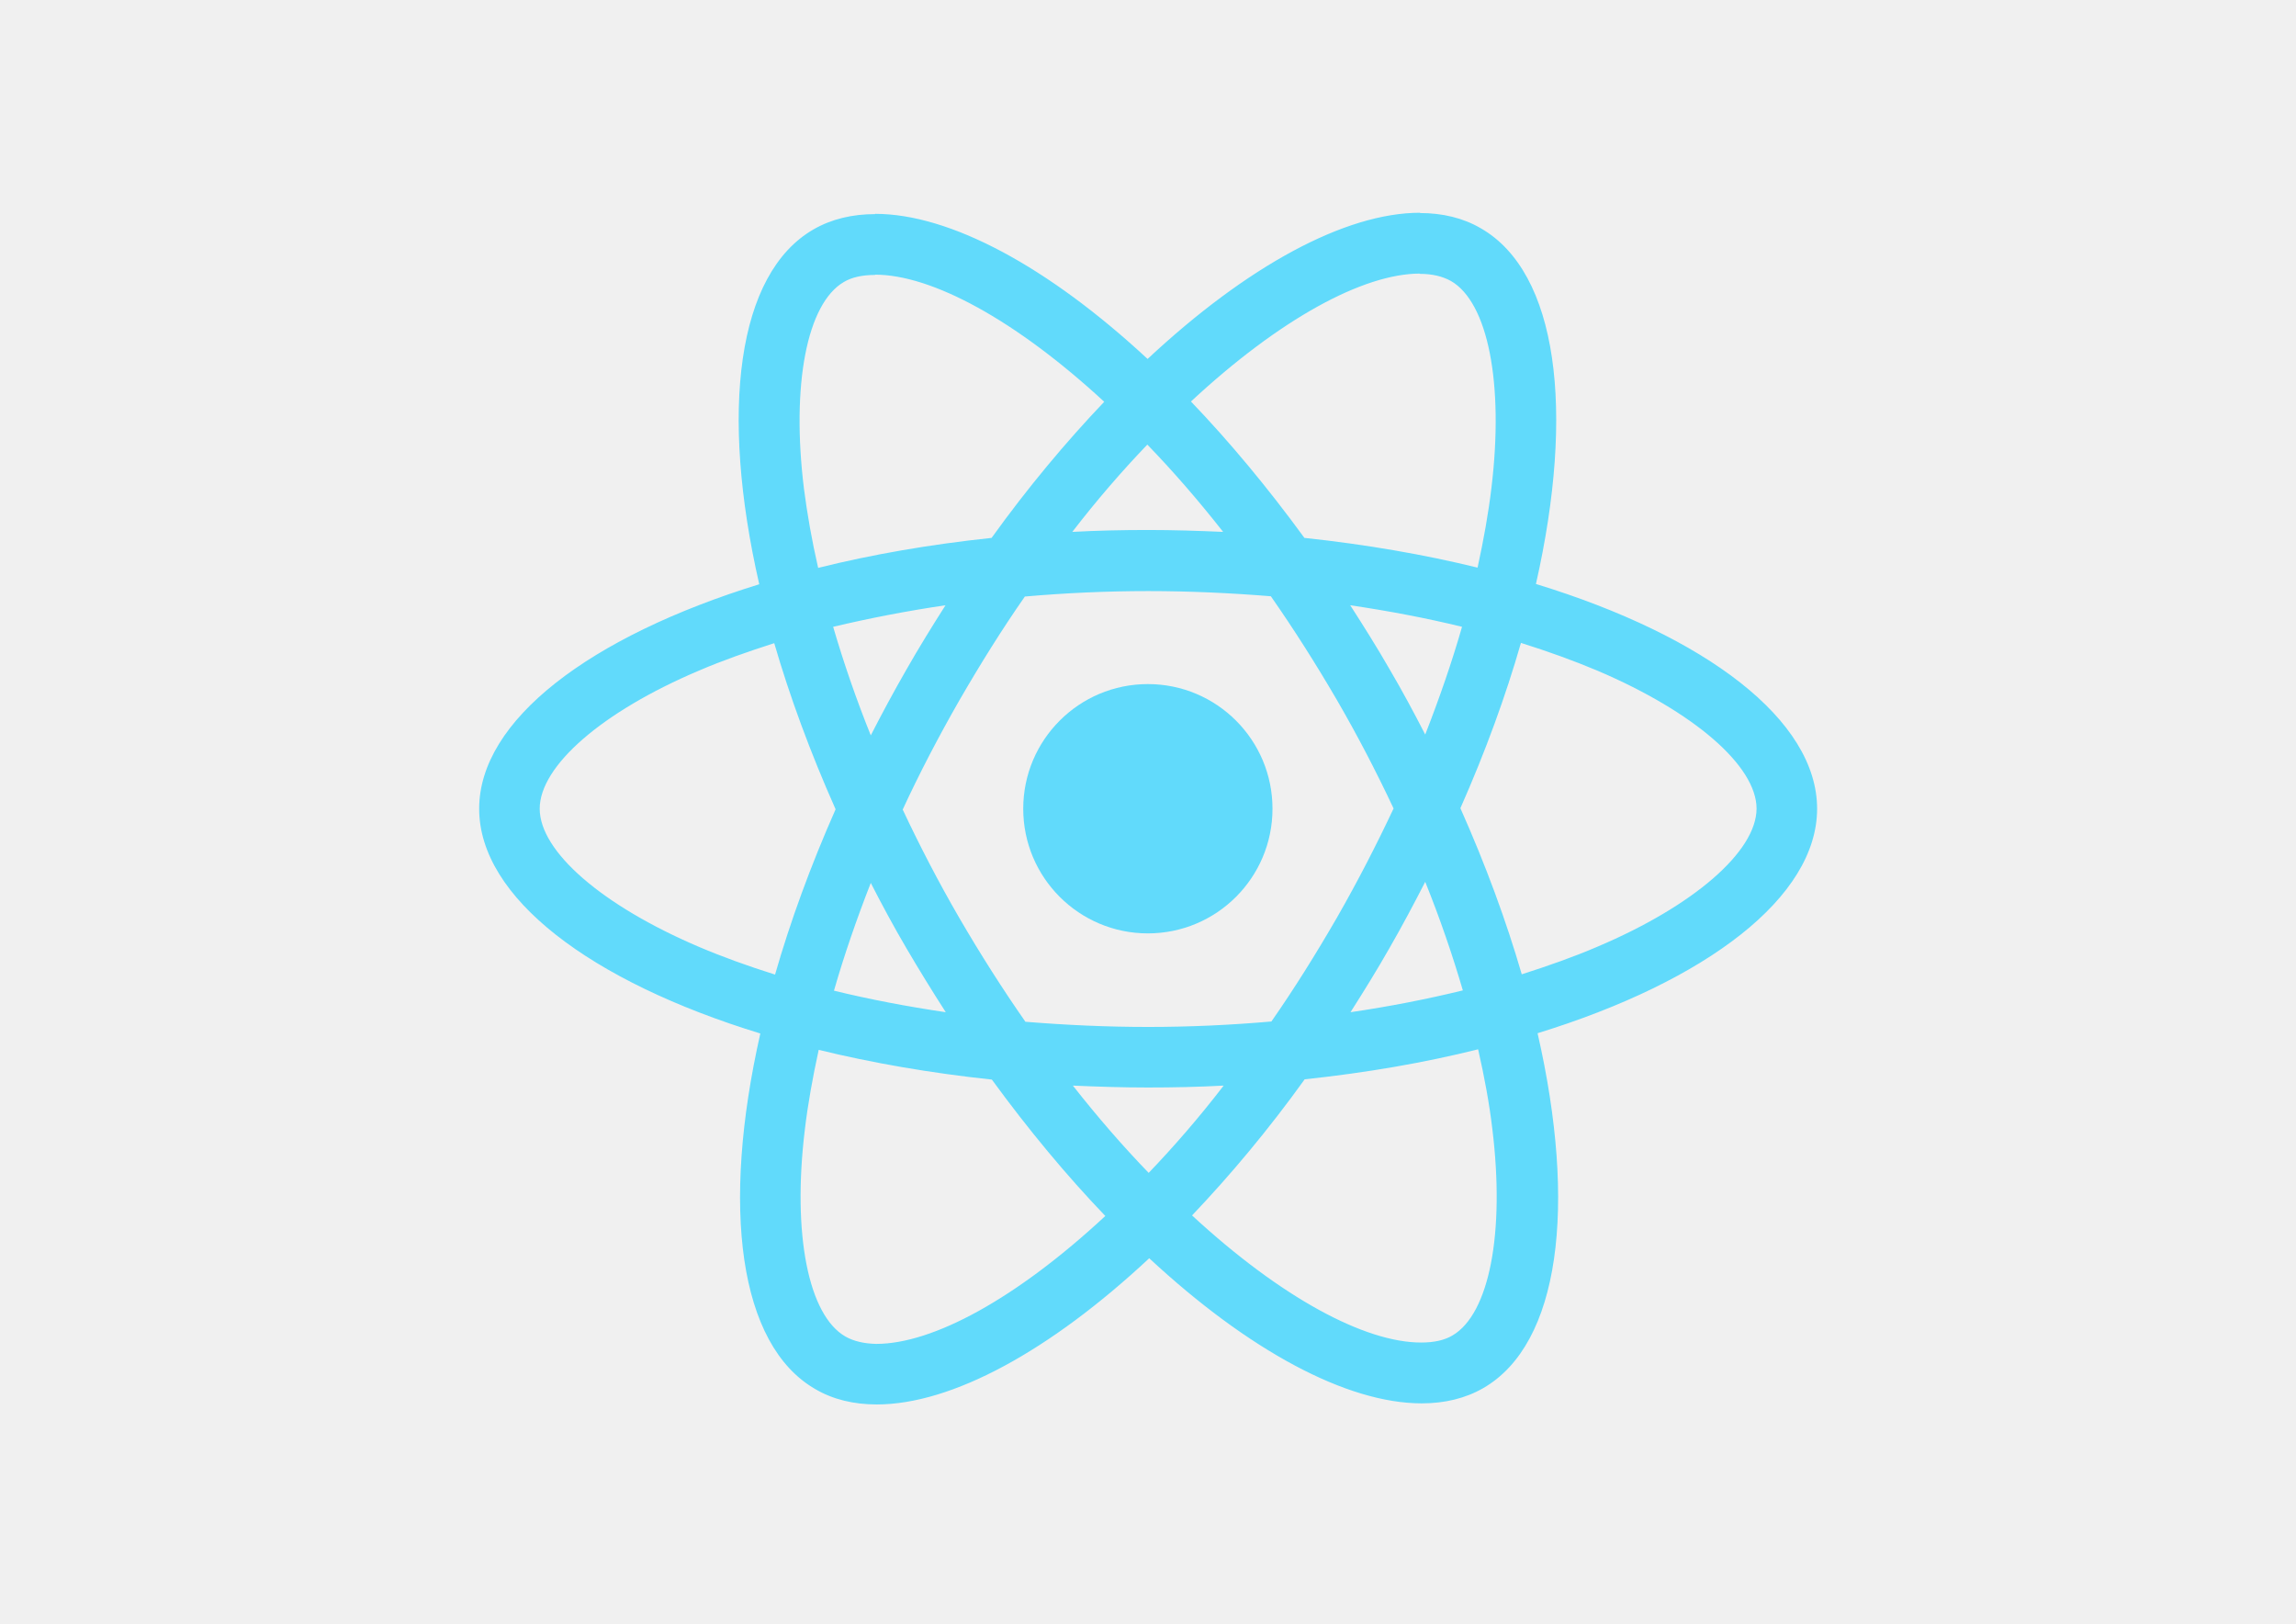
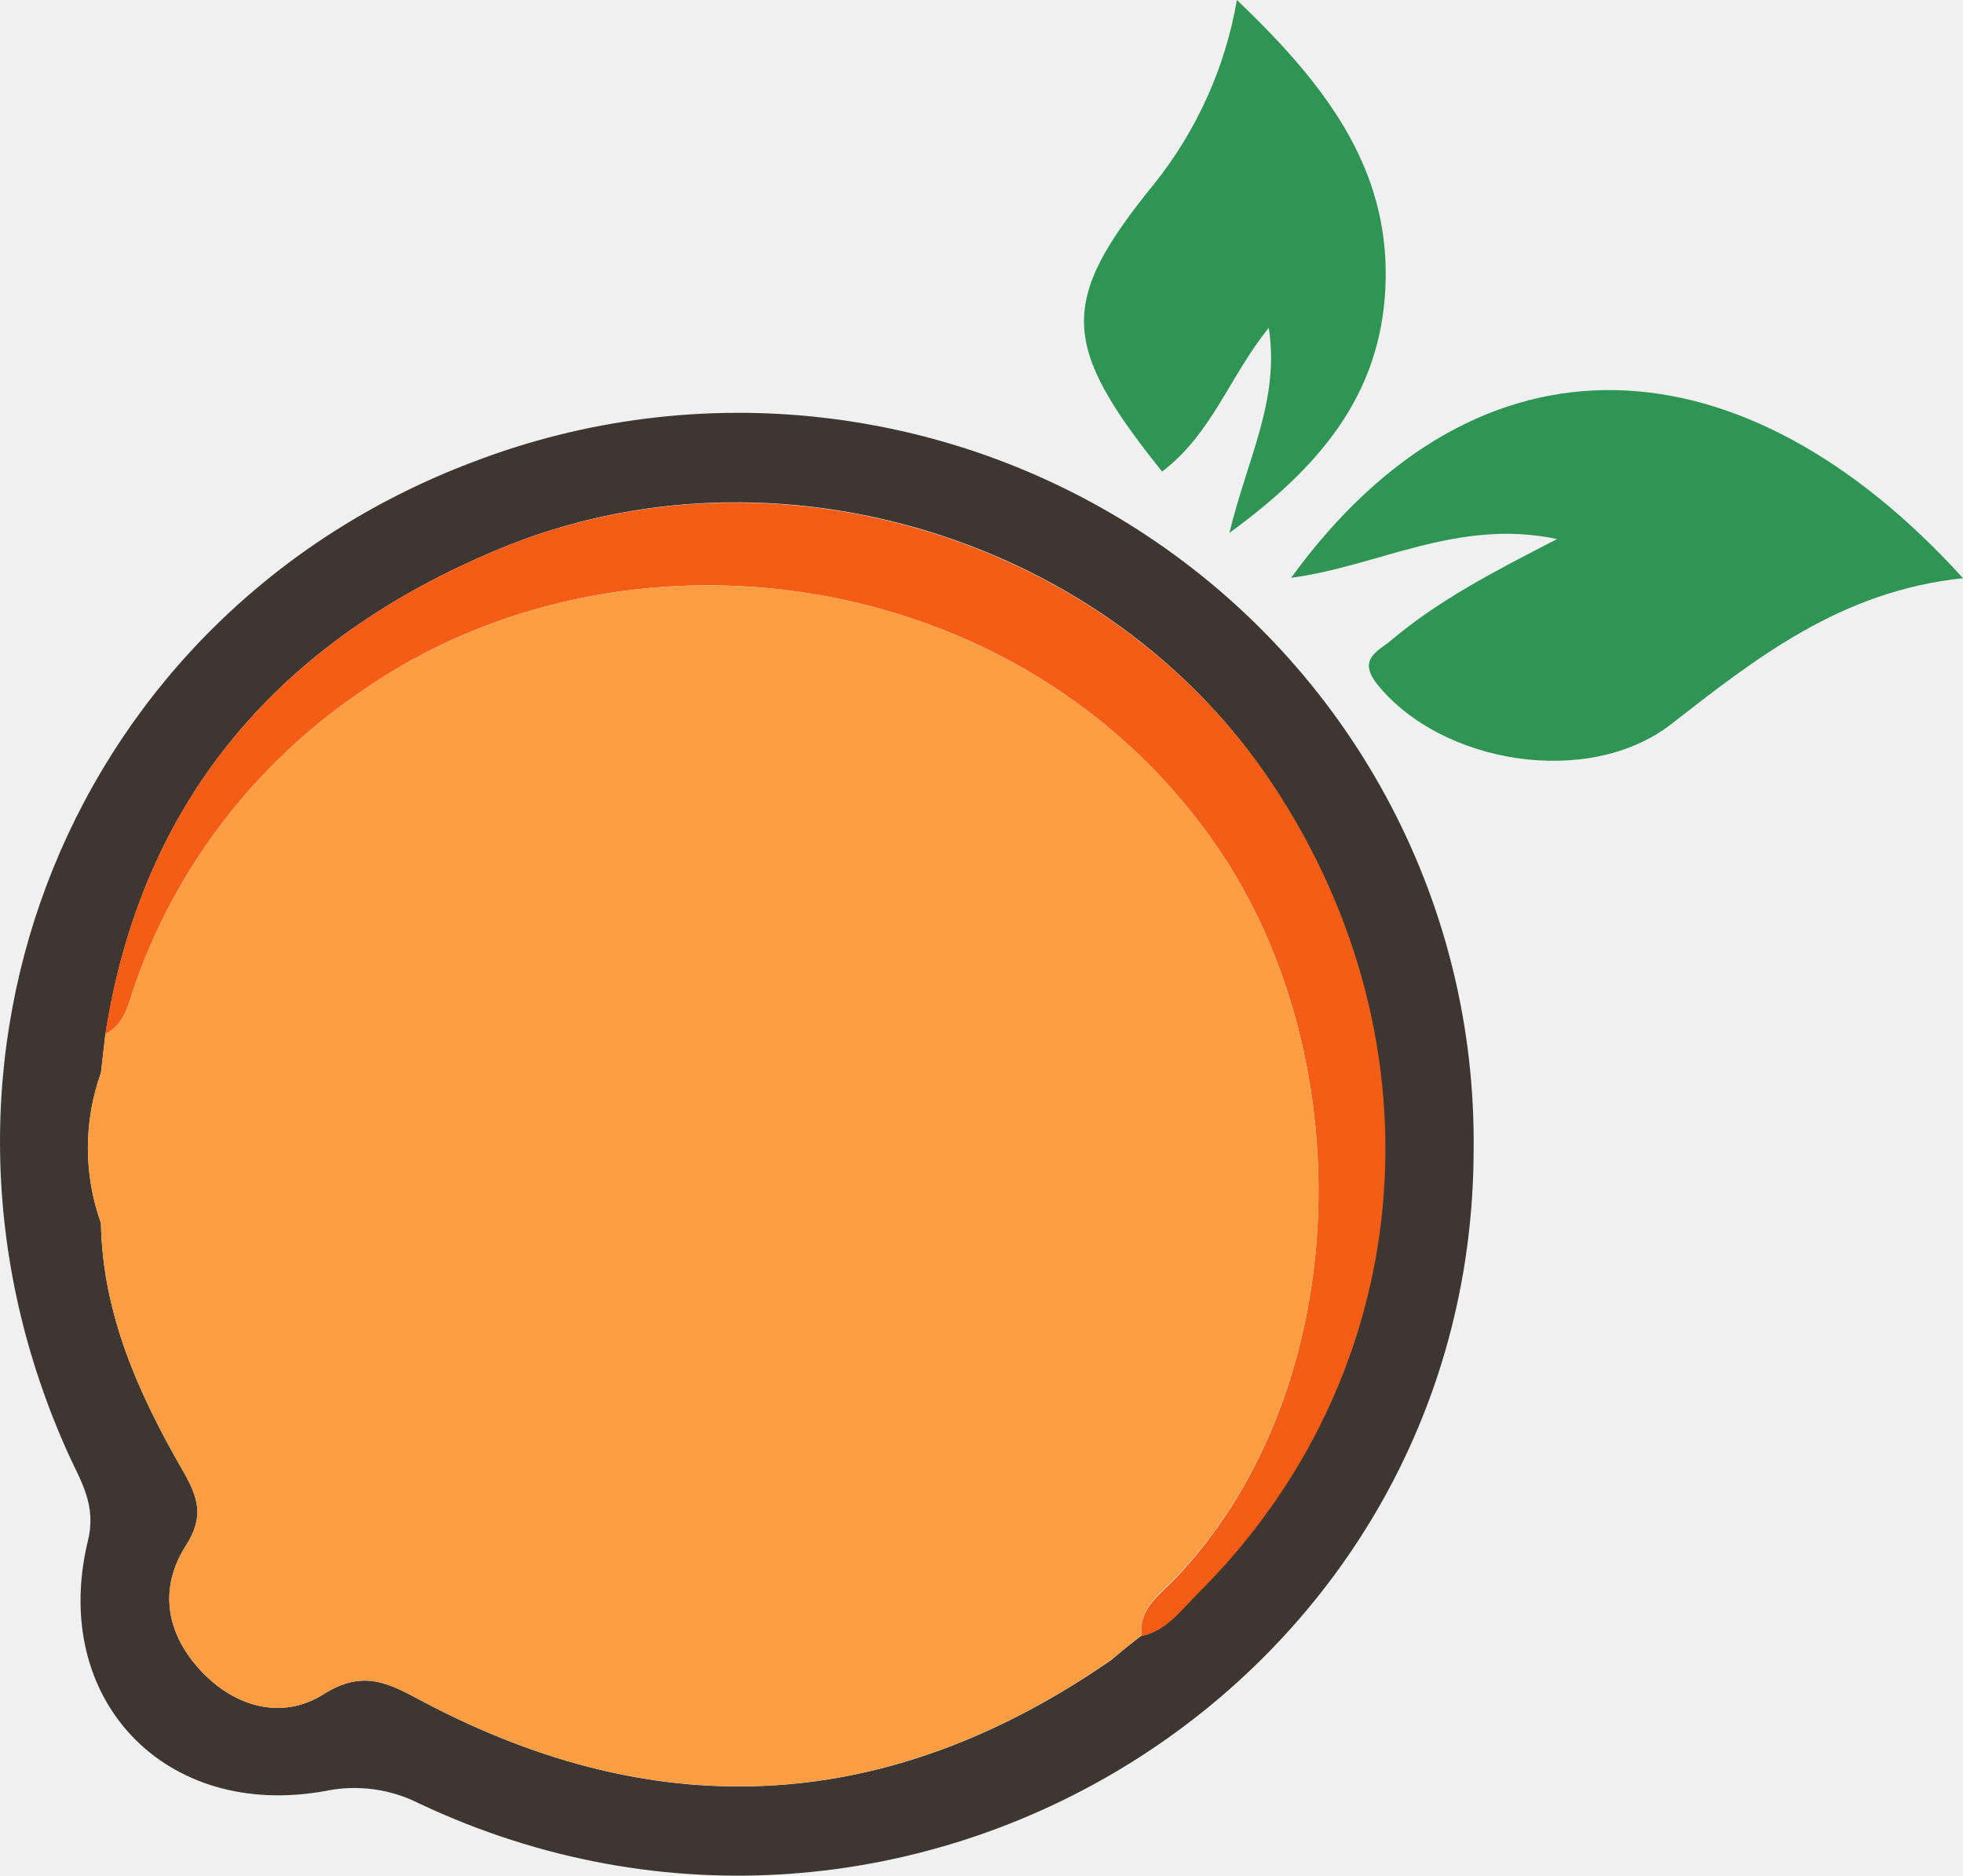
- <svg xmlns="http://www.w3.org/2000/svg" viewBox="0 0 841.9 595.3">
-   <g fill="#61DAFB">
-     <path d="M666.3 296.5c0-32.5-40.7-63.3-103.1-82.4 14.4-63.6 8-114.2-20.2-130.4-6.5-3.8-14.1-5.6-22.4-5.6v22.3c4.6 0 8.3.9 11.4 2.6 13.6 7.8 19.5 37.5 14.9 75.7-1.1 9.4-2.9 19.3-5.1 29.4-19.6-4.8-41-8.5-63.5-10.9-13.5-18.5-27.5-35.3-41.6-50 32.6-30.3 63.2-46.9 84-46.9V78c-27.5 0-63.5 19.6-99.9 53.6-36.4-33.8-72.4-53.2-99.9-53.2v22.3c20.7 0 51.4 16.5 84 46.6-14 14.7-28 31.4-41.3 49.9-22.6 2.4-44 6.1-63.6 11-2.3-10-4-19.7-5.2-29-4.7-38.2 1.1-67.9 14.6-75.8 3-1.8 6.9-2.6 11.5-2.6V78.5c-8.4 0-16 1.8-22.6 5.6-28.1 16.2-34.4 66.7-19.9 130.1-62.2 19.2-102.7 49.9-102.7 82.3 0 32.5 40.7 63.3 103.1 82.4-14.4 63.6-8 114.2 20.2 130.4 6.5 3.8 14.1 5.6 22.5 5.6 27.5 0 63.5-19.6 99.9-53.6 36.4 33.8 72.4 53.2 99.9 53.2 8.4 0 16-1.8 22.6-5.6 28.1-16.2 34.4-66.7 19.9-130.1 62-19.1 102.5-49.9 102.5-82.3zm-130.2-66.7c-3.7 12.9-8.3 26.2-13.5 39.5-4.1-8-8.4-16-13.1-24-4.6-8-9.5-15.8-14.4-23.4 14.2 2.1 27.9 4.7 41 7.9zm-45.8 106.5c-7.8 13.5-15.8 26.3-24.1 38.2-14.9 1.3-30 2-45.2 2-15.1 0-30.2-.7-45-1.9-8.3-11.9-16.4-24.6-24.2-38-7.6-13.1-14.5-26.4-20.8-39.8 6.2-13.4 13.2-26.8 20.7-39.9 7.8-13.5 15.8-26.3 24.1-38.2 14.9-1.3 30-2 45.2-2 15.1 0 30.2.7 45 1.9 8.3 11.9 16.4 24.6 24.2 38 7.6 13.1 14.5 26.4 20.8 39.8-6.3 13.4-13.2 26.8-20.7 39.9zm32.3-13c5.4 13.4 10 26.8 13.8 39.8-13.1 3.2-26.9 5.9-41.2 8 4.9-7.7 9.8-15.6 14.4-23.7 4.6-8 8.9-16.1 13-24.1zM421.2 430c-9.3-9.6-18.6-20.3-27.8-32 9 .4 18.2.7 27.5.7 9.4 0 18.7-.2 27.8-.7-9 11.7-18.3 22.4-27.5 32zm-74.4-58.9c-14.2-2.1-27.9-4.7-41-7.9 3.7-12.9 8.3-26.2 13.5-39.5 4.1 8 8.4 16 13.1 24 4.7 8 9.5 15.8 14.4 23.4zM420.7 163c9.3 9.6 18.6 20.3 27.8 32-9-.4-18.2-.7-27.5-.7-9.4 0-18.7.2-27.8.7 9-11.7 18.3-22.4 27.5-32zm-74 58.9c-4.9 7.7-9.8 15.6-14.4 23.7-4.6 8-8.9 16-13 24-5.4-13.4-10-26.8-13.8-39.8 13.1-3.1 26.9-5.8 41.2-7.9zm-90.5 125.2c-35.4-15.1-58.3-34.9-58.3-50.6 0-15.7 22.9-35.6 58.3-50.6 8.6-3.7 18-7 27.7-10.1 5.7 19.6 13.2 40 22.5 60.9-9.2 20.8-16.6 41.1-22.2 60.6-9.9-3.1-19.3-6.5-28-10.2zM310 490c-13.6-7.8-19.5-37.5-14.9-75.7 1.1-9.4 2.9-19.3 5.1-29.4 19.6 4.8 41 8.5 63.5 10.9 13.5 18.5 27.5 35.3 41.6 50-32.6 30.3-63.2 46.9-84 46.9-4.5-.1-8.3-1-11.3-2.7zm237.2-76.2c4.7 38.2-1.1 67.9-14.6 75.8-3 1.8-6.9 2.6-11.5 2.6-20.7 0-51.4-16.5-84-46.6 14-14.7 28-31.4 41.3-49.9 22.6-2.4 44-6.1 63.6-11 2.3 10.1 4.1 19.8 5.2 29.1zm38.5-66.7c-8.6 3.7-18 7-27.7 10.1-5.7-19.6-13.2-40-22.5-60.9 9.2-20.8 16.6-41.1 22.2-60.6 9.9 3.1 19.3 6.5 28.1 10.2 35.4 15.1 58.3 34.9 58.3 50.6-.1 15.7-23 35.6-58.4 50.6zM320.8 78.4z" />
-     <circle cx="420.9" cy="296.5" r="45.7" />
-     <path d="M520.5 78.1z" />
+ <svg xmlns="http://www.w3.org/2000/svg" width="45" height="43" viewBox="0 0 45 43" fill="none">
+   <g id="logo 1">
+     <g clip-path="url(#clip0)">
+       <g id="Camada 2">
+         <g id="Camada 1">
+           <path id="Vector" d="M33.782 26.32C33.782 38.597 20.826 46.63 9.608 41.339C8.949 41.005 8.195 40.903 7.47 41.051C3.775 41.729 1.137 38.945 2.016 35.315C2.214 34.503 1.857 33.962 1.577 33.35C-2.522 24.325 1.653 14.066 10.831 10.594C13.397 9.607 16.168 9.258 18.902 9.578C21.636 9.898 24.249 10.876 26.513 12.428C28.777 13.979 30.623 16.056 31.89 18.478C33.158 20.9 33.807 23.592 33.782 26.32ZM25.47 38.054L25.8 37.779L26.151 37.503C26.732 37.379 27.059 36.91 27.44 36.521C32.464 31.535 33.157 23.991 29.158 17.97C25.45 12.346 17.775 9.948 11.439 12.585C6.458 14.655 3.262 18.272 2.419 23.703L2.314 24.591C1.915 25.705 1.915 26.922 2.314 28.037C2.35 30.113 3.176 31.945 4.181 33.694C4.548 34.326 4.69 34.762 4.257 35.436C3.642 36.403 3.801 37.425 4.588 38.28C5.374 39.135 6.472 39.433 7.414 38.837C8.355 38.24 8.947 38.607 9.727 39.02C15.156 41.883 20.404 41.561 25.47 38.054Z" fill="#3E3731" />
+           <path id="Vector_2" d="M45 13.253C42.191 13.552 40.267 15.078 38.307 16.601C36.42 18.065 33.045 17.518 31.571 15.684C31.098 15.094 31.624 14.911 31.902 14.668C32.982 13.758 34.242 13.103 35.696 12.356C33.412 11.874 31.594 12.982 29.598 13.244C33.931 7.285 39.993 7.731 45 13.253Z" fill="#2F9554" />
+           <path id="Vector_3" d="M26.64 10.81C24.303 7.894 24.263 6.912 26.468 4.203C27.442 2.98 28.091 1.535 28.355 0C30.46 2.008 31.991 4.019 31.74 6.879C31.538 9.133 30.239 10.718 28.183 12.215C28.603 10.482 29.34 9.172 29.086 7.514C28.183 8.628 27.793 9.932 26.64 10.81Z" fill="#2F9554" />
+           <path id="Vector_4" d="M26.167 37.503C26.104 36.933 26.498 36.619 26.858 36.272C31.036 31.994 31.247 24.322 27.935 19.458C23.467 12.877 14.239 11.665 8.263 15.861C5.845 17.505 4.025 19.876 3.074 22.625C2.932 23.044 2.859 23.474 2.413 23.703C3.262 18.272 6.458 14.655 11.439 12.585C17.775 9.965 25.433 12.346 29.175 17.98C33.174 24.001 32.48 31.545 27.456 36.531C27.076 36.91 26.749 37.379 26.167 37.503Z" fill="#F55D16" />
+           <path id="Vector_5" d="M27.935 19.458C23.467 12.877 14.239 11.665 8.263 15.861C5.845 17.505 4.025 19.876 3.074 22.625C2.932 23.044 2.859 23.474 2.413 23.703L2.314 24.591C1.915 25.705 1.915 26.922 2.314 28.037C2.35 30.113 3.176 31.945 4.181 33.694C4.548 34.326 4.69 34.762 4.257 35.436C3.642 36.403 3.801 37.425 4.588 38.28C5.374 39.135 6.472 39.433 7.414 38.837C8.355 38.24 8.947 38.607 9.727 39.02C15.168 41.883 20.421 41.555 25.486 38.037L25.817 37.762L26.167 37.487C26.104 36.917 26.498 36.603 26.858 36.255C31.036 31.994 31.247 24.322 27.935 19.458Z" fill="#FF9D43" />
+           <path id="Vector_6" d="M25.47 38.054L25.8 37.779L25.47 38.054Z" fill="#FF9D43" />
+         </g>
+       </g>
+     </g>
  </g>
+   <defs>
+     <clipPath id="clip0">
+       <rect width="45" height="43" fill="white" />
+     </clipPath>
+   </defs>
</svg>
